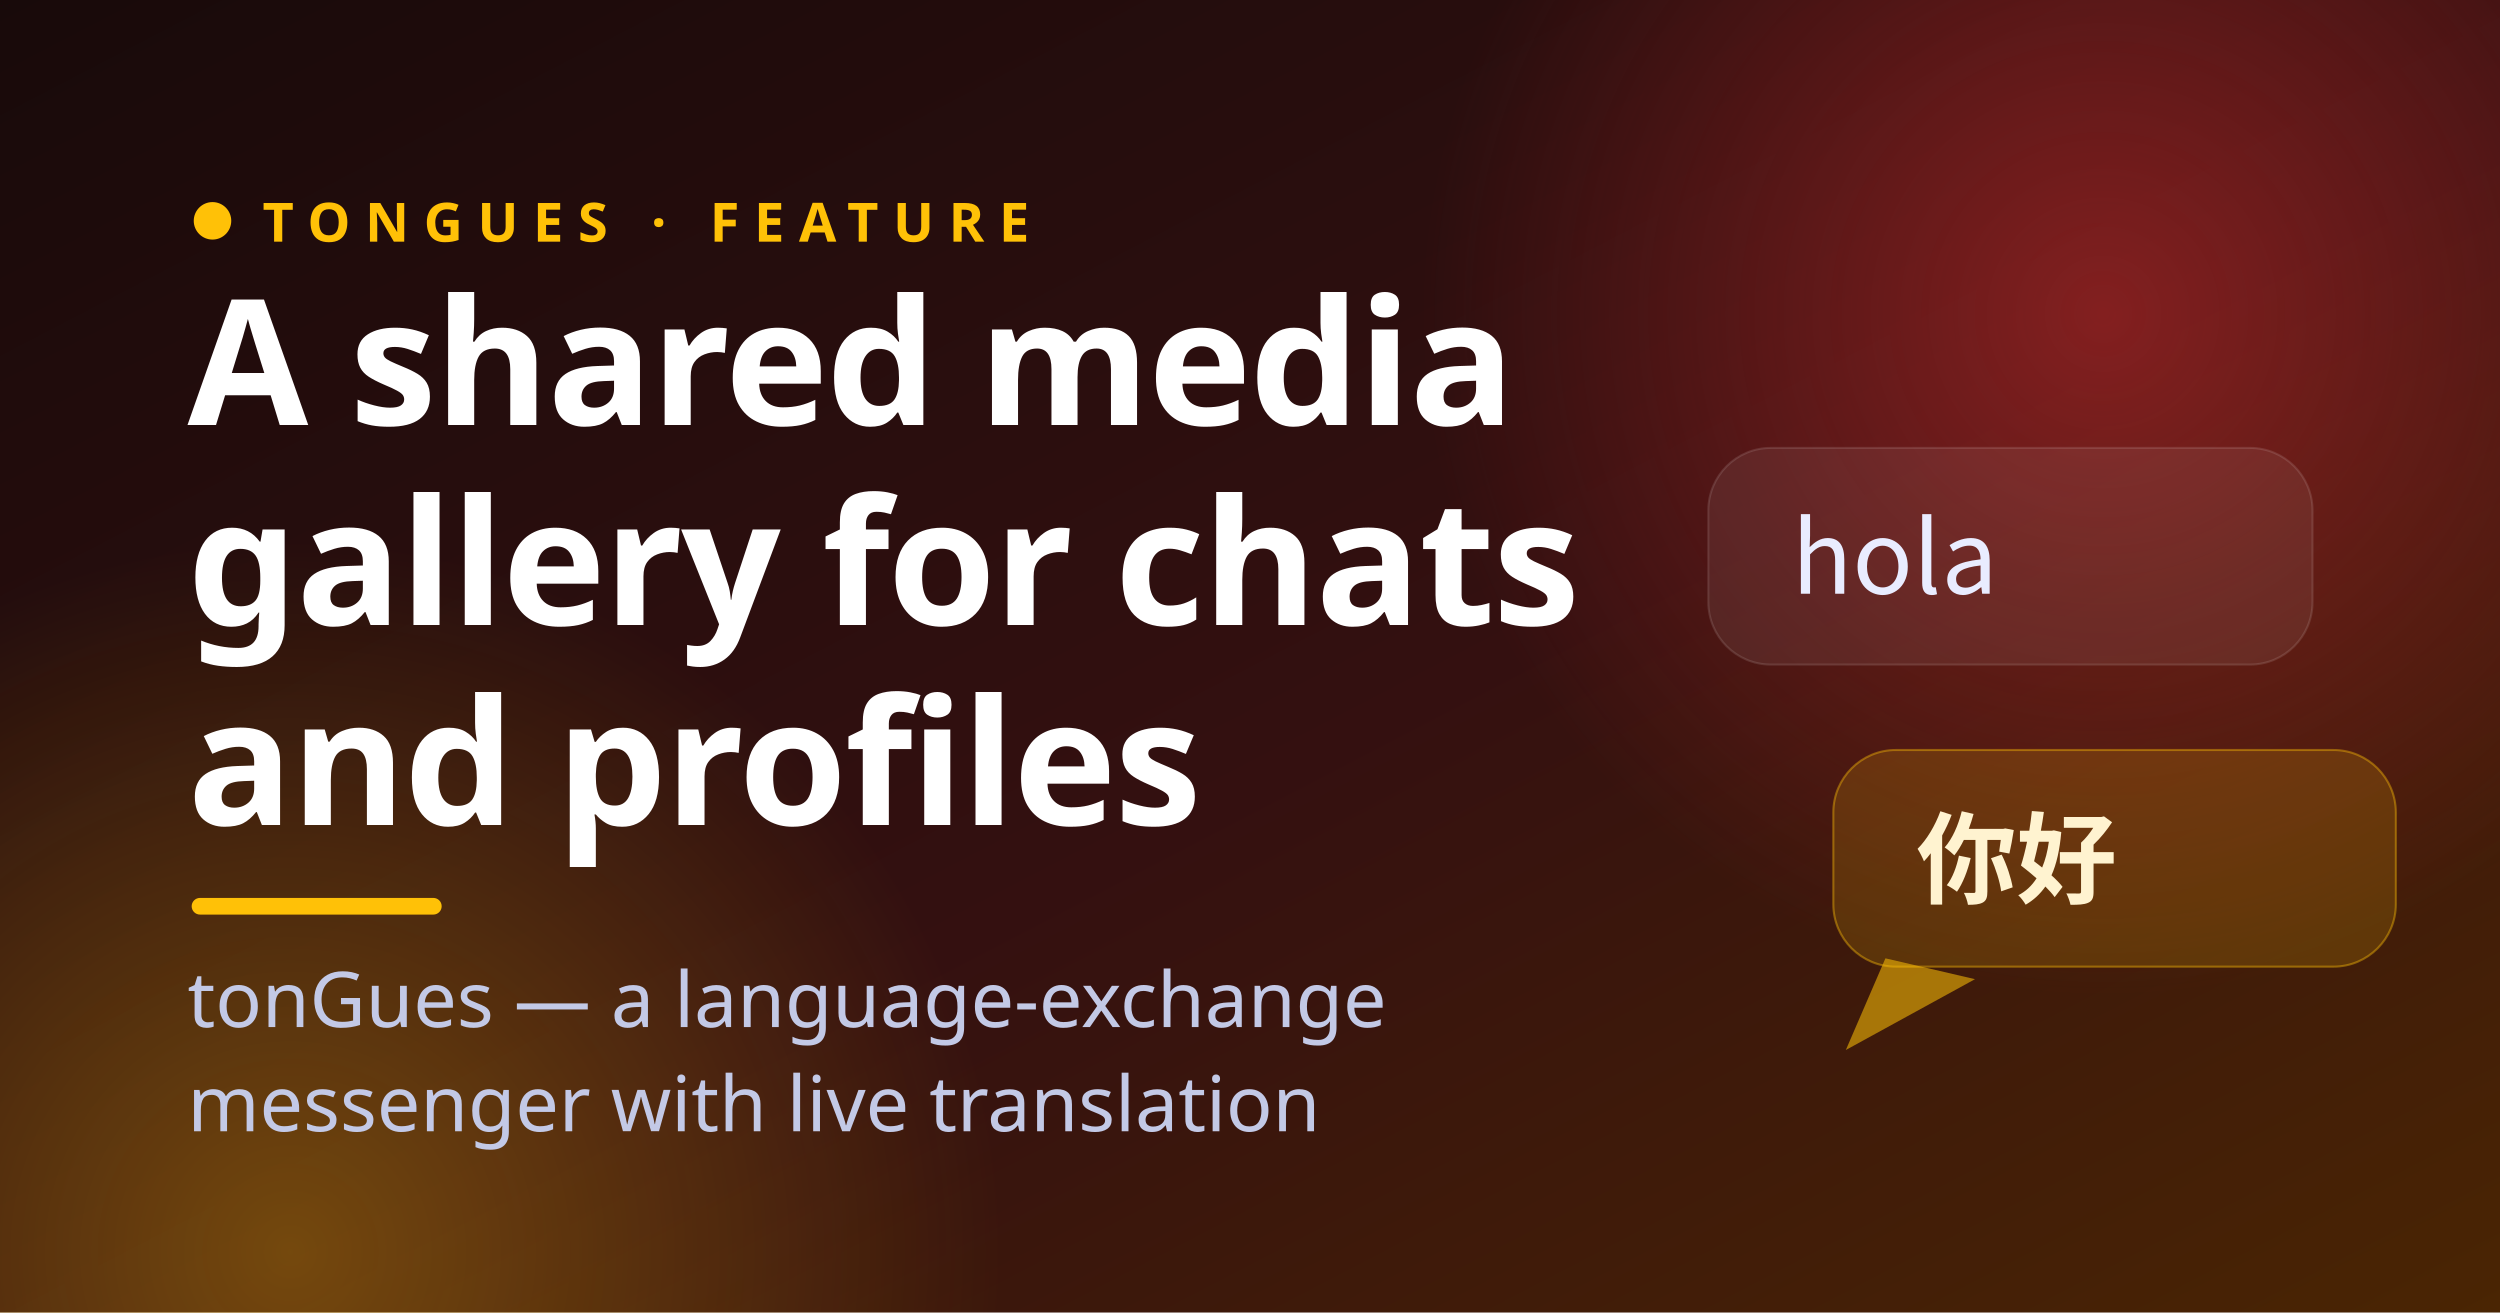
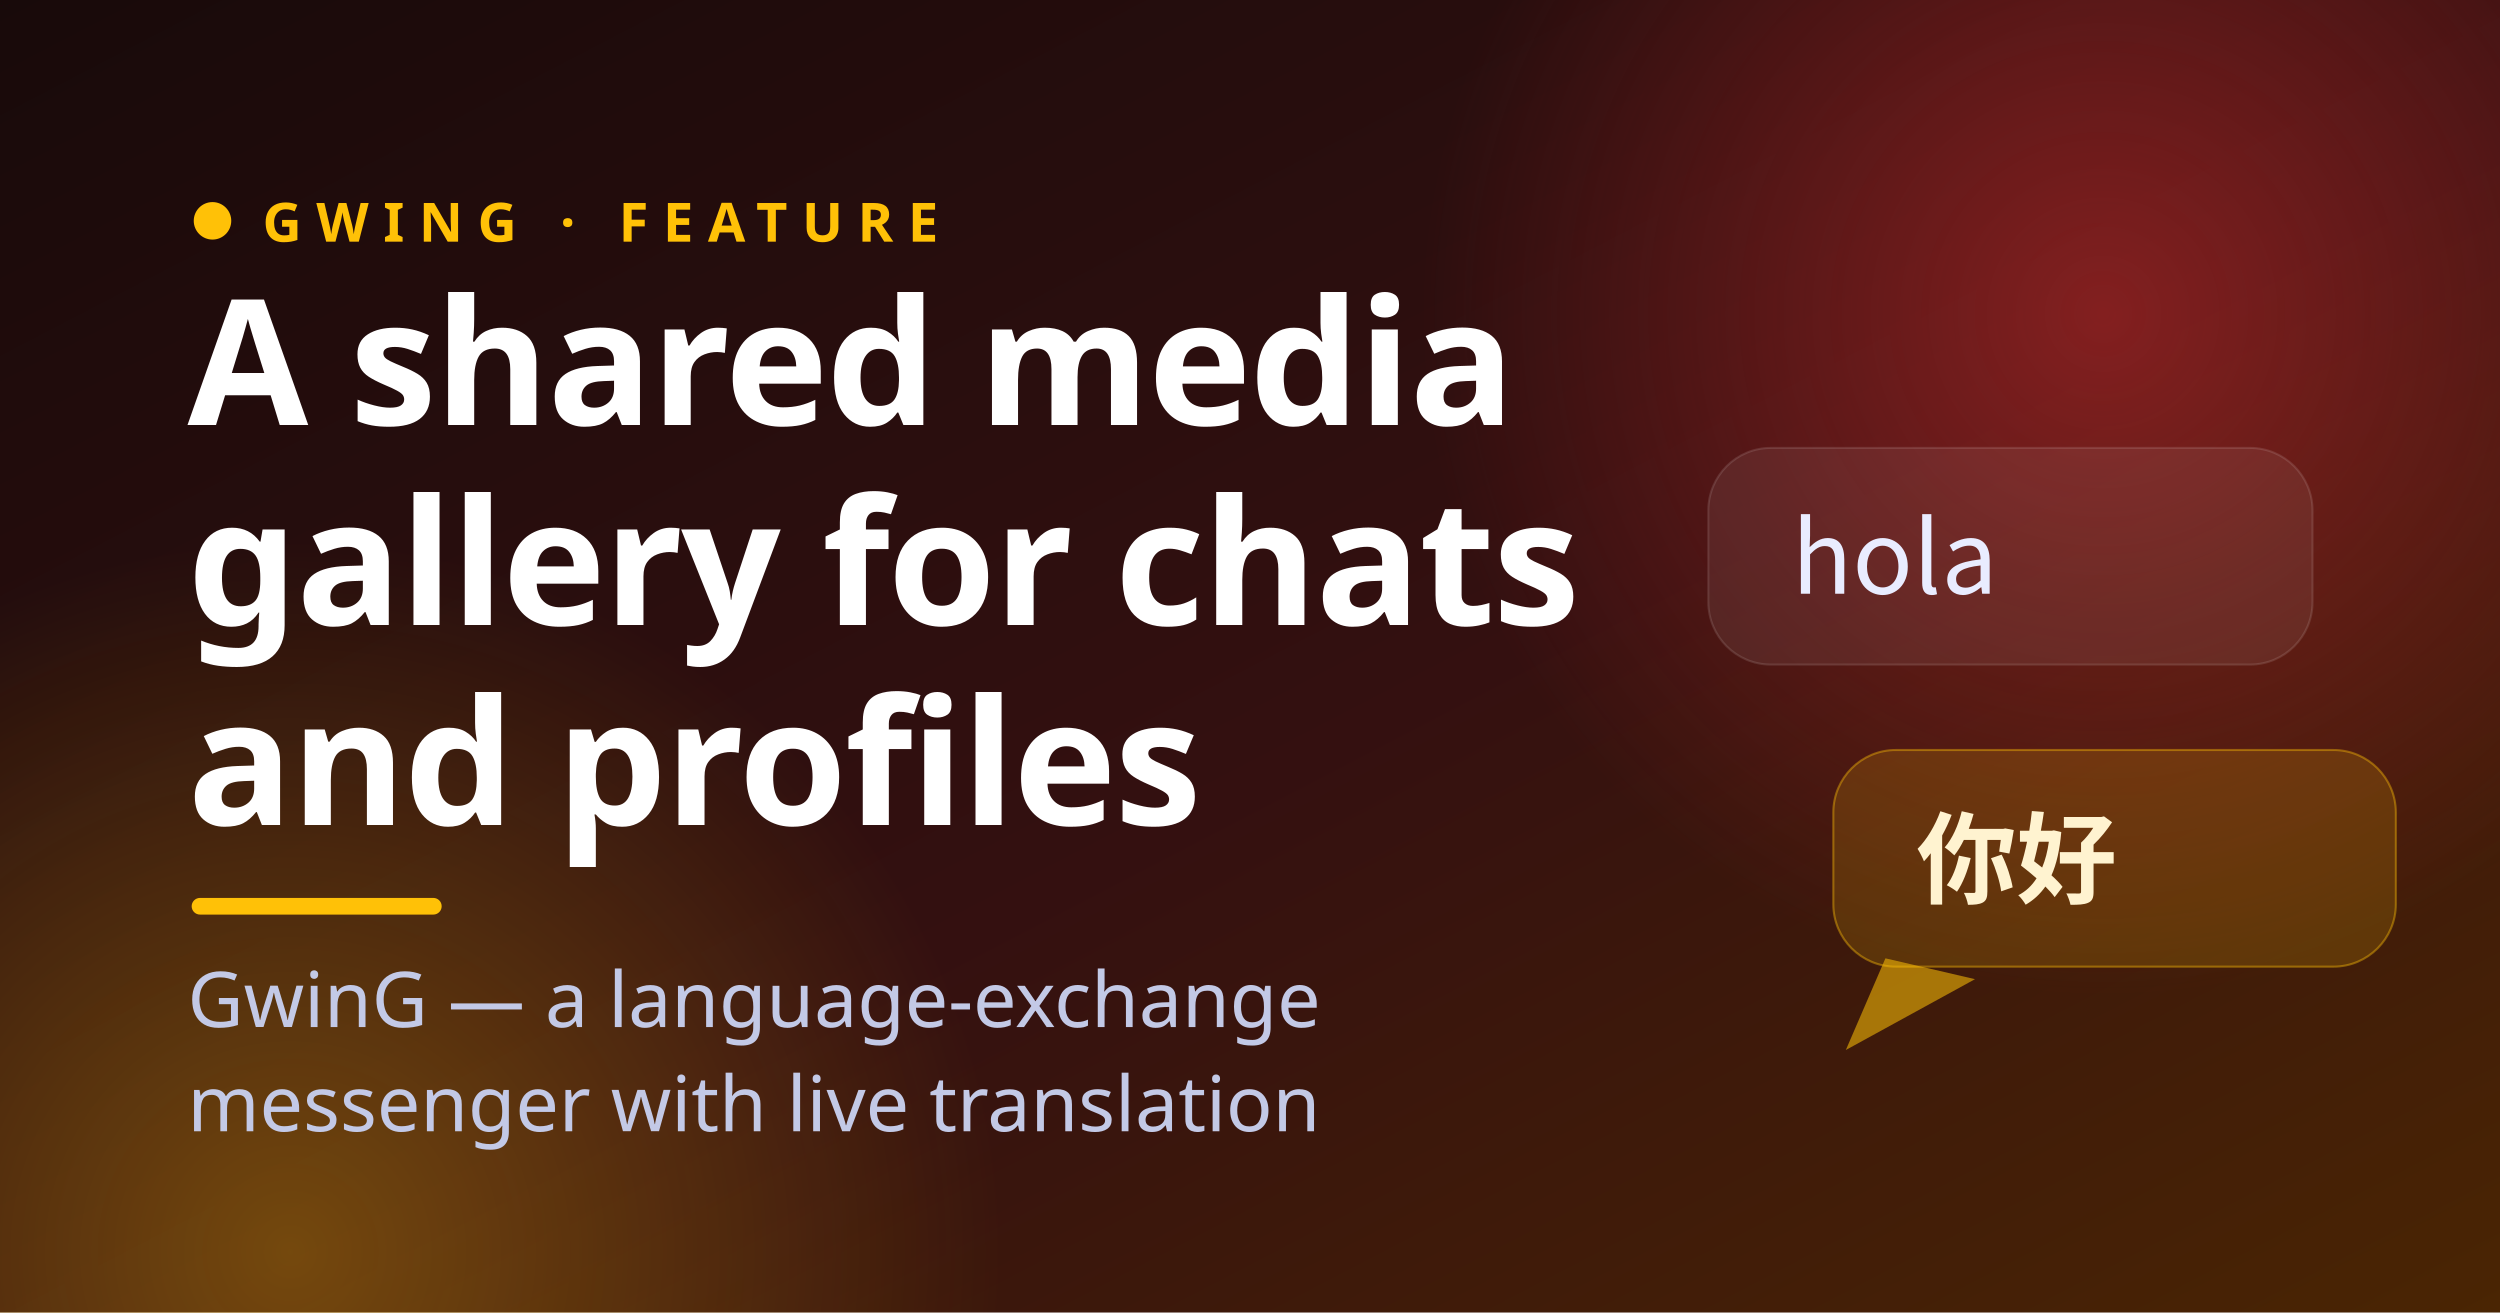
<svg xmlns="http://www.w3.org/2000/svg" width="1200" height="630" viewBox="0 0 1200 630">
  <defs>
    <linearGradient id="bg" x1="0%" y1="0%" x2="100%" y2="100%">
      <stop offset="0%" stop-color="#180a0a" />
      <stop offset="55%" stop-color="#341010" />
      <stop offset="100%" stop-color="#4a2503" />
    </linearGradient>
    <radialGradient id="glow" cx="50%" cy="50%" r="50%">
      <stop offset="0%" stop-color="#d32f2f" stop-opacity="0.5" />
      <stop offset="100%" stop-color="#d32f2f" stop-opacity="0" />
    </radialGradient>
    <radialGradient id="glow2" cx="50%" cy="50%" r="50%">
      <stop offset="0%" stop-color="#ffc107" stop-opacity="0.32" />
      <stop offset="100%" stop-color="#ffc107" stop-opacity="0" />
    </radialGradient>
  </defs>
  <rect width="1200" height="630" fill="url(#bg)" />
  <circle cx="1010" cy="150" r="330" fill="url(#glow)" />
  <circle cx="140" cy="600" r="340" fill="url(#glow2)" />
  <g>
    <rect x="820" y="215" width="290" height="104" rx="30" fill="#ffffff" fill-opacity="0.07" stroke="#ffffff" stroke-opacity="0.12" />
    <text x="860" y="285" font-family="Noto Sans CJK SC, Noto Sans, sans-serif" font-size="48" font-weight="500" fill="#e9ecff">hola</text>
    <rect x="880" y="360" width="270" height="104" rx="30" fill="#ffc107" fill-opacity="0.16" stroke="#ffc107" stroke-opacity="0.4" />
    <text x="920" y="430" font-family="Noto Sans CJK SC, Noto Sans, sans-serif" font-size="48" font-weight="600" fill="#fff3d0">你好</text>
    <path d="M905 460 L886 504 L948 470 Z" fill="#ffc107" fill-opacity="0.55" />
  </g>
  <circle cx="102" cy="106" r="9" fill="#ffc107" />
-   <text x="126" y="116" font-family="Noto Sans, Liberation Sans, DejaVu Sans, sans-serif" font-size="26" font-weight="700" letter-spacing="7" fill="#ffc107">TONGUES · FEATURE</text>
+   <text x="126" y="116" font-family="Noto Sans, Liberation Sans, DejaVu Sans, sans-serif" font-size="26" font-weight="700" letter-spacing="7" fill="#ffc107">GWING · FEATURE</text>
  <text x="90" y="204" font-family="Noto Sans, Liberation Sans, DejaVu Sans, sans-serif" font-size="84" font-weight="800" fill="#ffffff" letter-spacing="-1">A shared media</text>
  <text x="90" y="300" font-family="Noto Sans, Liberation Sans, DejaVu Sans, sans-serif" font-size="84" font-weight="800" fill="#ffffff" letter-spacing="-1">gallery for chats</text>
  <text x="90" y="396" font-family="Noto Sans, Liberation Sans, DejaVu Sans, sans-serif" font-size="84" font-weight="800" fill="#ffffff" letter-spacing="-1">and profiles</text>
  <rect x="92" y="431" width="120" height="8" rx="4" fill="#ffc107" />
-   <text x="90" y="493" font-family="Noto Sans, Liberation Sans, DejaVu Sans, sans-serif" font-size="37" font-weight="400" fill="#c3c9e6">tonGues — a language-exchange</text>
+   <text x="90" y="493" font-family="Noto Sans, Liberation Sans, DejaVu Sans, sans-serif" font-size="37" font-weight="400" fill="#c3c9e6">GwinG — a language-exchange</text>
  <text x="90" y="543" font-family="Noto Sans, Liberation Sans, DejaVu Sans, sans-serif" font-size="37" font-weight="400" fill="#c3c9e6">messenger with live translation</text>
</svg>
